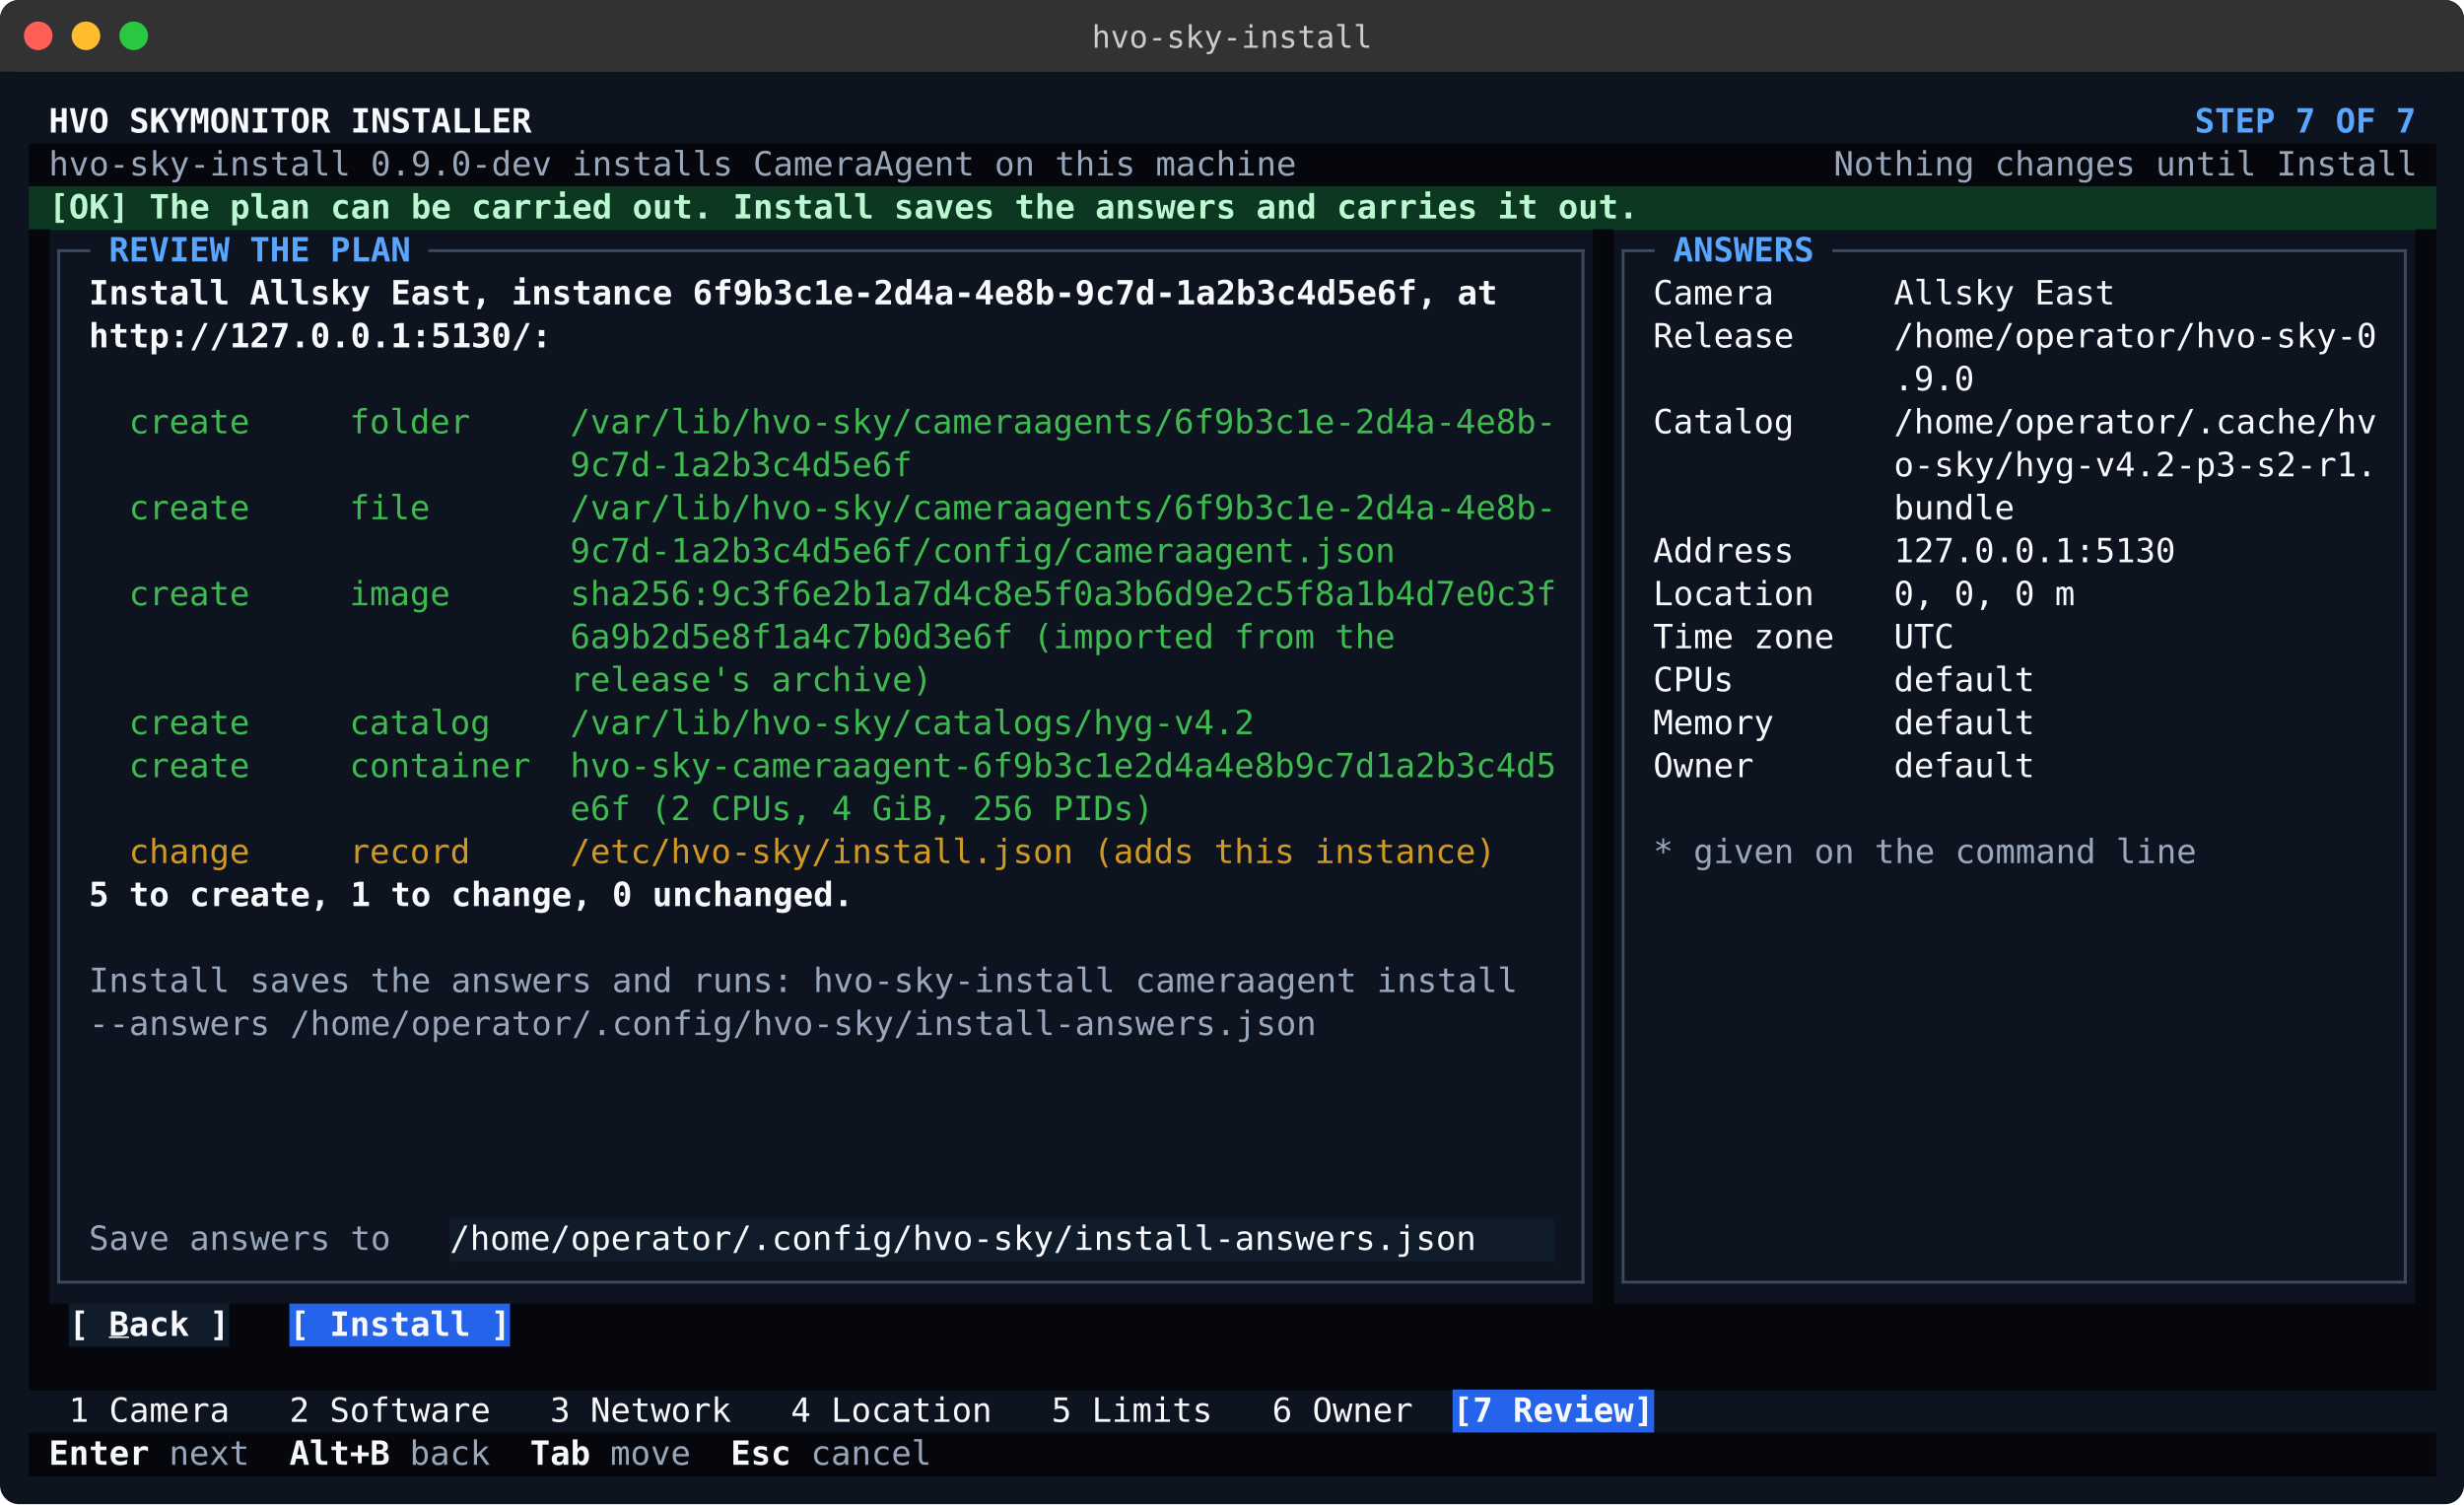
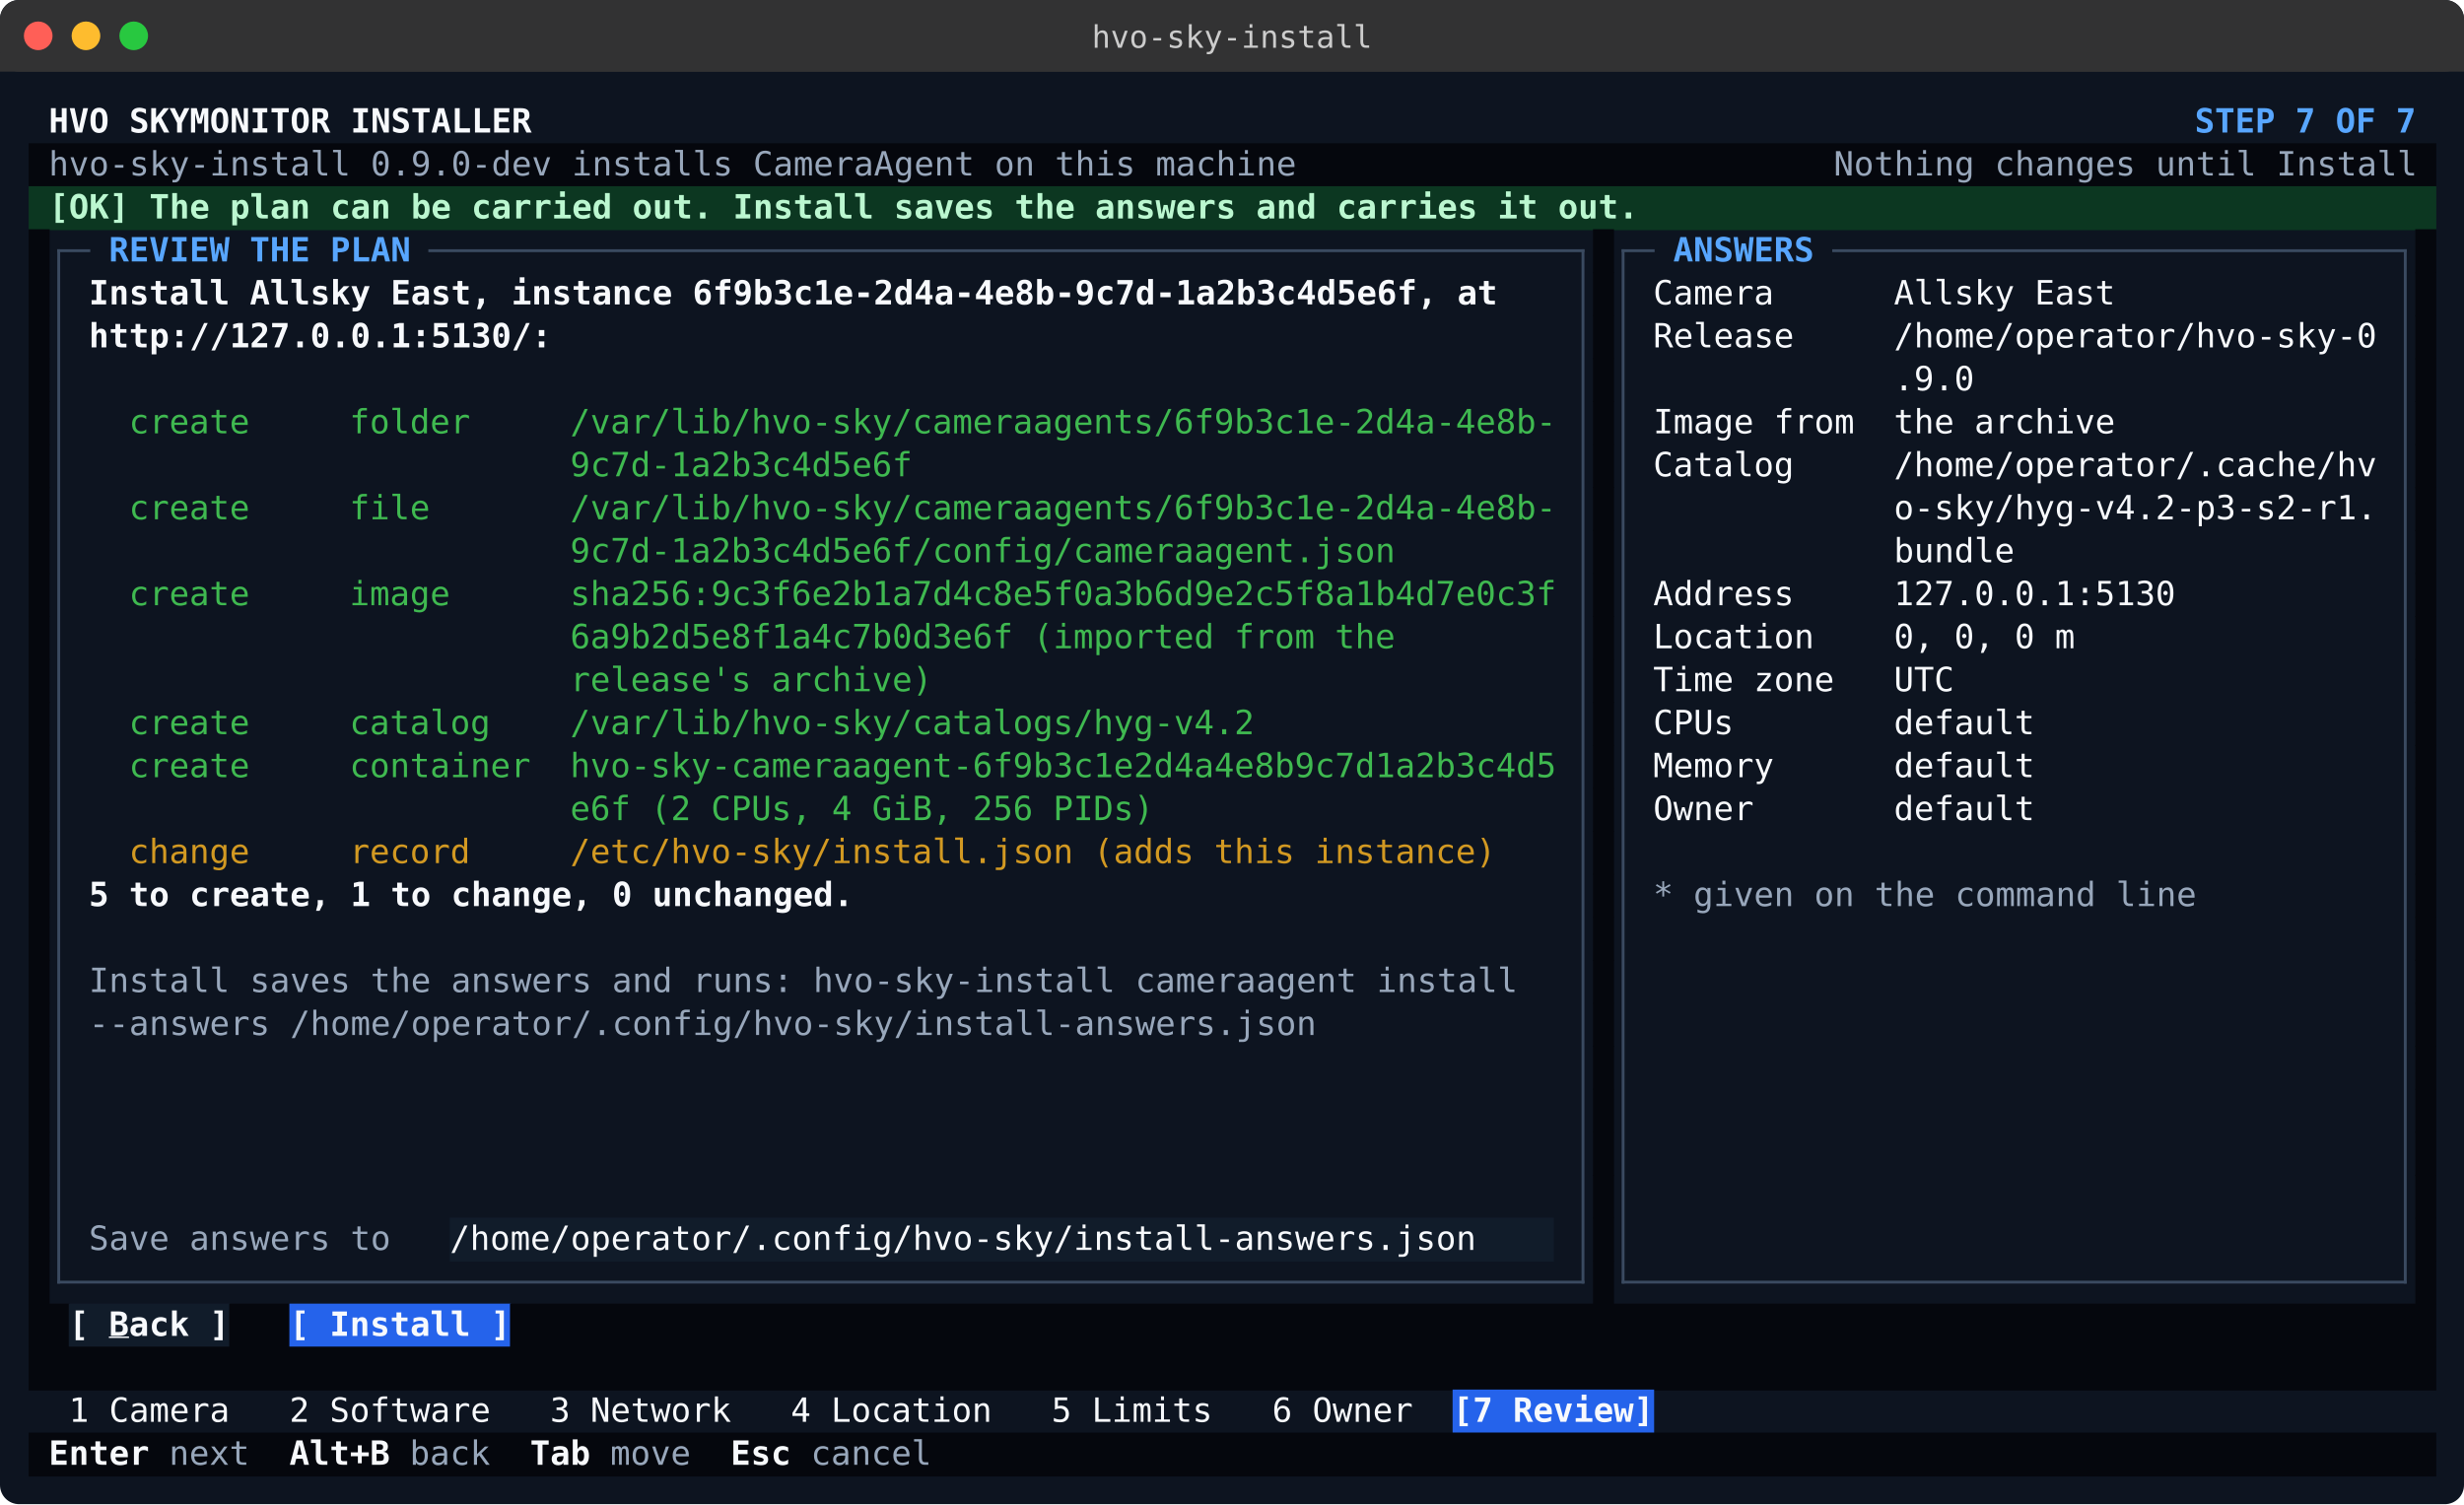
<svg xmlns="http://www.w3.org/2000/svg" width="1032" height="630" viewBox="0 0 1032.00 630.00" role="img" aria-label="hvo-sky-install">
  <g font-family="ui-monospace, SFMono-Regular, 'Cascadia Mono', 'DejaVu Sans Mono', Menlo, Consolas, 'Liberation Mono', monospace" font-size="14" xml:space="preserve" style="white-space: pre">
    <rect x="0" y="0" width="1032.00" height="630.00" rx="8" fill="#0d1420" />
    <rect x="0" y="0" width="1032.00" height="30" rx="8" fill="#323233" />
    <rect x="0" y="22" width="1032.00" height="8" fill="#323233" />
    <circle cx="16" cy="15.0" r="6" fill="#ff5f57" />
    <circle cx="36" cy="15.0" r="6" fill="#febc2e" />
    <circle cx="56" cy="15.0" r="6" fill="#28c840" />
    <text x="516.00" y="20.0" fill="#cccccc" text-anchor="middle" font-size="13">hvo-sky-install</text>
    <rect x="12.00" y="60" width="1008.40" height="18.4" fill="#05070d" />
    <rect x="12.00" y="78" width="1008.40" height="18.4" fill="#0c3721" />
    <rect x="12.00" y="96" width="8.80" height="18.4" fill="#05070d" />
    <rect x="667.20" y="96" width="8.80" height="18.4" fill="#05070d" />
    <rect x="1011.60" y="96" width="8.80" height="18.4" fill="#05070d" />
    <rect x="12.00" y="114" width="8.80" height="18.4" fill="#05070d" />
    <rect x="667.20" y="114" width="8.80" height="18.4" fill="#05070d" />
    <rect x="1011.60" y="114" width="8.80" height="18.4" fill="#05070d" />
    <rect x="12.00" y="132" width="8.80" height="18.4" fill="#05070d" />
    <rect x="667.20" y="132" width="8.80" height="18.4" fill="#05070d" />
    <rect x="1011.60" y="132" width="8.80" height="18.4" fill="#05070d" />
    <rect x="12.00" y="150" width="8.80" height="18.4" fill="#05070d" />
    <rect x="667.20" y="150" width="8.80" height="18.4" fill="#05070d" />
    <rect x="1011.60" y="150" width="8.80" height="18.4" fill="#05070d" />
    <rect x="12.00" y="168" width="8.80" height="18.4" fill="#05070d" />
    <rect x="667.20" y="168" width="8.80" height="18.4" fill="#05070d" />
    <rect x="1011.60" y="168" width="8.80" height="18.4" fill="#05070d" />
    <rect x="12.00" y="186" width="8.80" height="18.4" fill="#05070d" />
    <rect x="667.20" y="186" width="8.80" height="18.4" fill="#05070d" />
    <rect x="1011.60" y="186" width="8.80" height="18.4" fill="#05070d" />
    <rect x="12.00" y="204" width="8.80" height="18.4" fill="#05070d" />
    <rect x="667.20" y="204" width="8.80" height="18.4" fill="#05070d" />
    <rect x="1011.60" y="204" width="8.80" height="18.4" fill="#05070d" />
    <rect x="12.00" y="222" width="8.80" height="18.4" fill="#05070d" />
    <rect x="667.20" y="222" width="8.80" height="18.4" fill="#05070d" />
    <rect x="1011.60" y="222" width="8.80" height="18.4" fill="#05070d" />
    <rect x="12.00" y="240" width="8.80" height="18.4" fill="#05070d" />
    <rect x="667.20" y="240" width="8.80" height="18.4" fill="#05070d" />
    <rect x="1011.60" y="240" width="8.80" height="18.4" fill="#05070d" />
    <rect x="12.00" y="258" width="8.80" height="18.4" fill="#05070d" />
    <rect x="667.20" y="258" width="8.80" height="18.4" fill="#05070d" />
    <rect x="1011.60" y="258" width="8.80" height="18.4" fill="#05070d" />
    <rect x="12.00" y="276" width="8.80" height="18.4" fill="#05070d" />
    <rect x="667.20" y="276" width="8.80" height="18.4" fill="#05070d" />
    <rect x="1011.60" y="276" width="8.80" height="18.4" fill="#05070d" />
    <rect x="12.00" y="294" width="8.80" height="18.4" fill="#05070d" />
    <rect x="667.20" y="294" width="8.80" height="18.4" fill="#05070d" />
    <rect x="1011.60" y="294" width="8.80" height="18.4" fill="#05070d" />
    <rect x="12.00" y="312" width="8.80" height="18.4" fill="#05070d" />
    <rect x="667.20" y="312" width="8.80" height="18.4" fill="#05070d" />
    <rect x="1011.60" y="312" width="8.80" height="18.4" fill="#05070d" />
    <rect x="12.00" y="330" width="8.80" height="18.4" fill="#05070d" />
    <rect x="667.20" y="330" width="8.80" height="18.4" fill="#05070d" />
    <rect x="1011.60" y="330" width="8.80" height="18.4" fill="#05070d" />
    <rect x="12.00" y="348" width="8.80" height="18.4" fill="#05070d" />
    <rect x="667.20" y="348" width="8.80" height="18.4" fill="#05070d" />
    <rect x="1011.60" y="348" width="8.80" height="18.4" fill="#05070d" />
    <rect x="12.00" y="366" width="8.80" height="18.4" fill="#05070d" />
    <rect x="667.20" y="366" width="8.80" height="18.4" fill="#05070d" />
    <rect x="1011.60" y="366" width="8.80" height="18.4" fill="#05070d" />
    <rect x="12.00" y="384" width="8.80" height="18.4" fill="#05070d" />
    <rect x="667.20" y="384" width="8.80" height="18.4" fill="#05070d" />
    <rect x="1011.60" y="384" width="8.80" height="18.4" fill="#05070d" />
    <rect x="12.00" y="402" width="8.80" height="18.4" fill="#05070d" />
    <rect x="667.20" y="402" width="8.80" height="18.4" fill="#05070d" />
    <rect x="1011.60" y="402" width="8.80" height="18.4" fill="#05070d" />
    <rect x="12.00" y="420" width="8.80" height="18.4" fill="#05070d" />
    <rect x="667.20" y="420" width="8.80" height="18.4" fill="#05070d" />
    <rect x="1011.60" y="420" width="8.80" height="18.4" fill="#05070d" />
    <rect x="12.00" y="438" width="8.80" height="18.4" fill="#05070d" />
    <rect x="667.20" y="438" width="8.80" height="18.4" fill="#05070d" />
    <rect x="1011.60" y="438" width="8.80" height="18.4" fill="#05070d" />
    <rect x="12.00" y="456" width="8.80" height="18.4" fill="#05070d" />
    <rect x="667.20" y="456" width="8.80" height="18.4" fill="#05070d" />
    <rect x="1011.60" y="456" width="8.80" height="18.4" fill="#05070d" />
    <rect x="12.00" y="474" width="8.80" height="18.4" fill="#05070d" />
    <rect x="667.20" y="474" width="8.80" height="18.4" fill="#05070d" />
    <rect x="1011.60" y="474" width="8.80" height="18.4" fill="#05070d" />
    <rect x="12.00" y="492" width="8.80" height="18.4" fill="#05070d" />
    <rect x="667.20" y="492" width="8.80" height="18.4" fill="#05070d" />
    <rect x="1011.60" y="492" width="8.80" height="18.4" fill="#05070d" />
    <rect x="12.00" y="510" width="8.80" height="18.4" fill="#05070d" />
    <rect x="188.40" y="510" width="462.40" height="18.4" fill="#111c2a" />
    <rect x="667.20" y="510" width="8.80" height="18.4" fill="#05070d" />
    <rect x="1011.60" y="510" width="8.80" height="18.4" fill="#05070d" />
    <rect x="12.00" y="528" width="8.80" height="18.4" fill="#05070d" />
    <rect x="667.20" y="528" width="8.80" height="18.4" fill="#05070d" />
    <rect x="1011.60" y="528" width="8.80" height="18.4" fill="#05070d" />
    <rect x="12.00" y="546" width="17.20" height="18.4" fill="#05070d" />
    <rect x="28.80" y="546" width="67.60" height="18.4" fill="#111c2a" />
    <rect x="96.00" y="546" width="25.60" height="18.4" fill="#05070d" />
    <rect x="121.20" y="546" width="92.80" height="18.4" fill="#2563eb" />
    <rect x="213.60" y="546" width="806.80" height="18.4" fill="#05070d" />
    <rect x="12.00" y="564" width="1008.40" height="18.4" fill="#05070d" />
    <rect x="608.40" y="582" width="84.40" height="18.4" fill="#2563eb" />
    <rect x="12.00" y="600" width="1008.40" height="18.4" fill="#05070d" />
    <line x1="24.60" y1="104.40" x2="24.60" y2="537.60" stroke="#3a4a60" stroke-width="1.2" />
    <line x1="24.00" y1="105.00" x2="37.80" y2="105.00" stroke="#3a4a60" stroke-width="1.2" />
    <line x1="179.40" y1="105.00" x2="663.60" y2="105.00" stroke="#3a4a60" stroke-width="1.2" />
    <line x1="679.20" y1="105.00" x2="693.00" y2="105.00" stroke="#3a4a60" stroke-width="1.2" />
    <line x1="767.40" y1="105.00" x2="1008.00" y2="105.00" stroke="#3a4a60" stroke-width="1.2" />
    <line x1="663.00" y1="104.40" x2="663.00" y2="537.60" stroke="#3a4a60" stroke-width="1.2" />
    <line x1="679.80" y1="104.40" x2="679.80" y2="537.60" stroke="#3a4a60" stroke-width="1.2" />
    <line x1="1007.40" y1="104.40" x2="1007.40" y2="537.60" stroke="#3a4a60" stroke-width="1.2" />
    <line x1="24.00" y1="537.00" x2="663.60" y2="537.00" stroke="#3a4a60" stroke-width="1.2" />
    <line x1="679.20" y1="537.00" x2="1008.00" y2="537.00" stroke="#3a4a60" stroke-width="1.2" />
    <text x="20.40" y="55.50" fill="#f7f9fc" textLength="201.60" lengthAdjust="spacingAndGlyphs" font-weight="bold">HVO SKYMONITOR INSTALLER</text>
    <text x="919.20" y="55.50" fill="#58a6ff" textLength="92.40" lengthAdjust="spacingAndGlyphs" font-weight="bold">STEP 7 OF 7</text>
    <text x="20.40" y="73.50" fill="#98a7bb" textLength="520.80" lengthAdjust="spacingAndGlyphs">hvo-sky-install 0.9.0-dev installs CameraAgent on this machine</text>
    <text x="768.00" y="73.50" fill="#98a7bb" textLength="243.60" lengthAdjust="spacingAndGlyphs">Nothing changes until Install</text>
    <text x="20.40" y="91.50" fill="#bbf7d0" textLength="663.60" lengthAdjust="spacingAndGlyphs" font-weight="bold">[OK] The plan can be carried out. Install saves the answers and carries it out.</text>
    <text x="45.60" y="109.50" fill="#58a6ff" textLength="126.00" lengthAdjust="spacingAndGlyphs" font-weight="bold">REVIEW THE PLAN</text>
    <text x="700.80" y="109.50" fill="#58a6ff" textLength="58.80" lengthAdjust="spacingAndGlyphs" font-weight="bold">ANSWERS</text>
    <text x="37.20" y="127.50" fill="#f7f9fc" textLength="588.00" lengthAdjust="spacingAndGlyphs" font-weight="bold">Install Allsky East, instance 6f9b3c1e-2d4a-4e8b-9c7d-1a2b3c4d5e6f, at</text>
    <text x="692.40" y="127.50" fill="#f7f9fc" textLength="50.40" lengthAdjust="spacingAndGlyphs">Camera</text>
    <text x="793.20" y="127.50" fill="#f7f9fc" textLength="92.40" lengthAdjust="spacingAndGlyphs">Allsky East</text>
    <text x="37.20" y="145.50" fill="#f7f9fc" textLength="193.20" lengthAdjust="spacingAndGlyphs" font-weight="bold">http://127.0.0.1:5130/:</text>
    <text x="692.40" y="145.50" fill="#f7f9fc" textLength="58.80" lengthAdjust="spacingAndGlyphs">Release</text>
    <text x="793.20" y="145.50" fill="#f7f9fc" textLength="201.60" lengthAdjust="spacingAndGlyphs">/home/operator/hvo-sky-0</text>
    <text x="793.20" y="163.50" fill="#f7f9fc" textLength="33.60" lengthAdjust="spacingAndGlyphs">.9.0</text>
    <text x="54.00" y="181.50" fill="#3fb950" textLength="50.40" lengthAdjust="spacingAndGlyphs">create</text>
    <text x="146.40" y="181.50" fill="#3fb950" textLength="50.40" lengthAdjust="spacingAndGlyphs">folder</text>
    <text x="238.80" y="181.50" fill="#3fb950" textLength="411.60" lengthAdjust="spacingAndGlyphs">/var/lib/hvo-sky/cameraagents/6f9b3c1e-2d4a-4e8b-</text>
-     <text x="692.40" y="181.50" fill="#f7f9fc" textLength="58.80" lengthAdjust="spacingAndGlyphs">Catalog</text>
-     <text x="793.20" y="181.50" fill="#f7f9fc" textLength="201.60" lengthAdjust="spacingAndGlyphs">/home/operator/.cache/hv</text>
+     <text x="692.40" y="181.50" fill="#f7f9fc" textLength="84.00" lengthAdjust="spacingAndGlyphs">Image from</text>
+     <text x="793.20" y="181.50" fill="#f7f9fc" textLength="92.40" lengthAdjust="spacingAndGlyphs">the archive</text>
    <text x="238.80" y="199.50" fill="#3fb950" textLength="142.80" lengthAdjust="spacingAndGlyphs">9c7d-1a2b3c4d5e6f</text>
-     <text x="793.20" y="199.50" fill="#f7f9fc" textLength="201.60" lengthAdjust="spacingAndGlyphs">o-sky/hyg-v4.2-p3-s2-r1.</text>
+     <text x="692.40" y="199.50" fill="#f7f9fc" textLength="58.80" lengthAdjust="spacingAndGlyphs">Catalog</text>
+     <text x="793.20" y="199.50" fill="#f7f9fc" textLength="201.60" lengthAdjust="spacingAndGlyphs">/home/operator/.cache/hv</text>
    <text x="54.00" y="217.50" fill="#3fb950" textLength="50.40" lengthAdjust="spacingAndGlyphs">create</text>
    <text x="146.40" y="217.50" fill="#3fb950" textLength="33.60" lengthAdjust="spacingAndGlyphs">file</text>
    <text x="238.80" y="217.50" fill="#3fb950" textLength="411.60" lengthAdjust="spacingAndGlyphs">/var/lib/hvo-sky/cameraagents/6f9b3c1e-2d4a-4e8b-</text>
-     <text x="793.20" y="217.50" fill="#f7f9fc" textLength="50.40" lengthAdjust="spacingAndGlyphs">bundle</text>
+     <text x="793.20" y="217.50" fill="#f7f9fc" textLength="201.60" lengthAdjust="spacingAndGlyphs">o-sky/hyg-v4.2-p3-s2-r1.</text>
    <text x="238.80" y="235.50" fill="#3fb950" textLength="344.40" lengthAdjust="spacingAndGlyphs">9c7d-1a2b3c4d5e6f/config/cameraagent.json</text>
-     <text x="692.40" y="235.50" fill="#f7f9fc" textLength="58.80" lengthAdjust="spacingAndGlyphs">Address</text>
-     <text x="793.20" y="235.50" fill="#f7f9fc" textLength="117.60" lengthAdjust="spacingAndGlyphs">127.0.0.1:5130</text>
+     <text x="793.20" y="235.50" fill="#f7f9fc" textLength="50.40" lengthAdjust="spacingAndGlyphs">bundle</text>
    <text x="54.00" y="253.50" fill="#3fb950" textLength="50.40" lengthAdjust="spacingAndGlyphs">create</text>
    <text x="146.40" y="253.50" fill="#3fb950" textLength="42.00" lengthAdjust="spacingAndGlyphs">image</text>
    <text x="238.80" y="253.50" fill="#3fb950" textLength="411.60" lengthAdjust="spacingAndGlyphs">sha256:9c3f6e2b1a7d4c8e5f0a3b6d9e2c5f8a1b4d7e0c3f</text>
-     <text x="692.40" y="253.50" fill="#f7f9fc" textLength="67.20" lengthAdjust="spacingAndGlyphs">Location</text>
-     <text x="793.20" y="253.50" fill="#f7f9fc" textLength="75.60" lengthAdjust="spacingAndGlyphs">0, 0, 0 m</text>
+     <text x="692.40" y="253.50" fill="#f7f9fc" textLength="58.80" lengthAdjust="spacingAndGlyphs">Address</text>
+     <text x="793.20" y="253.50" fill="#f7f9fc" textLength="117.60" lengthAdjust="spacingAndGlyphs">127.0.0.1:5130</text>
    <text x="238.80" y="271.50" fill="#3fb950" textLength="344.40" lengthAdjust="spacingAndGlyphs">6a9b2d5e8f1a4c7b0d3e6f (imported from the</text>
-     <text x="692.40" y="271.50" fill="#f7f9fc" textLength="75.60" lengthAdjust="spacingAndGlyphs">Time zone</text>
-     <text x="793.20" y="271.50" fill="#f7f9fc" textLength="25.20" lengthAdjust="spacingAndGlyphs">UTC</text>
+     <text x="692.40" y="271.50" fill="#f7f9fc" textLength="67.20" lengthAdjust="spacingAndGlyphs">Location</text>
+     <text x="793.20" y="271.50" fill="#f7f9fc" textLength="75.60" lengthAdjust="spacingAndGlyphs">0, 0, 0 m</text>
    <text x="238.80" y="289.50" fill="#3fb950" textLength="151.20" lengthAdjust="spacingAndGlyphs">release's archive)</text>
-     <text x="692.40" y="289.50" fill="#f7f9fc" textLength="33.60" lengthAdjust="spacingAndGlyphs">CPUs</text>
-     <text x="793.20" y="289.50" fill="#f7f9fc" textLength="58.80" lengthAdjust="spacingAndGlyphs">default</text>
+     <text x="692.40" y="289.50" fill="#f7f9fc" textLength="75.60" lengthAdjust="spacingAndGlyphs">Time zone</text>
+     <text x="793.20" y="289.50" fill="#f7f9fc" textLength="25.20" lengthAdjust="spacingAndGlyphs">UTC</text>
    <text x="54.00" y="307.50" fill="#3fb950" textLength="50.40" lengthAdjust="spacingAndGlyphs">create</text>
    <text x="146.40" y="307.50" fill="#3fb950" textLength="58.80" lengthAdjust="spacingAndGlyphs">catalog</text>
    <text x="238.80" y="307.50" fill="#3fb950" textLength="285.60" lengthAdjust="spacingAndGlyphs">/var/lib/hvo-sky/catalogs/hyg-v4.2</text>
-     <text x="692.40" y="307.50" fill="#f7f9fc" textLength="50.40" lengthAdjust="spacingAndGlyphs">Memory</text>
+     <text x="692.40" y="307.50" fill="#f7f9fc" textLength="33.60" lengthAdjust="spacingAndGlyphs">CPUs</text>
    <text x="793.20" y="307.50" fill="#f7f9fc" textLength="58.80" lengthAdjust="spacingAndGlyphs">default</text>
    <text x="54.00" y="325.50" fill="#3fb950" textLength="50.40" lengthAdjust="spacingAndGlyphs">create</text>
    <text x="146.40" y="325.50" fill="#3fb950" textLength="75.60" lengthAdjust="spacingAndGlyphs">container</text>
    <text x="238.80" y="325.50" fill="#3fb950" textLength="411.60" lengthAdjust="spacingAndGlyphs">hvo-sky-cameraagent-6f9b3c1e2d4a4e8b9c7d1a2b3c4d5</text>
-     <text x="692.40" y="325.50" fill="#f7f9fc" textLength="42.00" lengthAdjust="spacingAndGlyphs">Owner</text>
+     <text x="692.40" y="325.50" fill="#f7f9fc" textLength="50.40" lengthAdjust="spacingAndGlyphs">Memory</text>
    <text x="793.20" y="325.50" fill="#f7f9fc" textLength="58.80" lengthAdjust="spacingAndGlyphs">default</text>
    <text x="238.80" y="343.50" fill="#3fb950" textLength="243.60" lengthAdjust="spacingAndGlyphs">e6f (2 CPUs, 4 GiB, 256 PIDs)</text>
+     <text x="692.40" y="343.50" fill="#f7f9fc" textLength="42.00" lengthAdjust="spacingAndGlyphs">Owner</text>
+     <text x="793.20" y="343.50" fill="#f7f9fc" textLength="58.80" lengthAdjust="spacingAndGlyphs">default</text>
    <text x="54.00" y="361.50" fill="#d29922" textLength="50.40" lengthAdjust="spacingAndGlyphs">change</text>
    <text x="146.40" y="361.50" fill="#d29922" textLength="50.40" lengthAdjust="spacingAndGlyphs">record</text>
    <text x="238.80" y="361.50" fill="#d29922" textLength="386.40" lengthAdjust="spacingAndGlyphs">/etc/hvo-sky/install.json (adds this instance)</text>
-     <text x="692.40" y="361.50" fill="#98a7bb" textLength="226.80" lengthAdjust="spacingAndGlyphs">* given on the command line</text>
    <text x="37.20" y="379.50" fill="#f7f9fc" textLength="319.20" lengthAdjust="spacingAndGlyphs" font-weight="bold">5 to create, 1 to change, 0 unchanged.</text>
+     <text x="692.40" y="379.50" fill="#98a7bb" textLength="226.80" lengthAdjust="spacingAndGlyphs">* given on the command line</text>
    <text x="37.20" y="415.50" fill="#98a7bb" textLength="596.40" lengthAdjust="spacingAndGlyphs">Install saves the answers and runs: hvo-sky-install cameraagent install</text>
    <text x="37.20" y="433.50" fill="#98a7bb" textLength="512.40" lengthAdjust="spacingAndGlyphs">--answers /home/operator/.config/hvo-sky/install-answers.json</text>
    <text x="37.20" y="523.50" fill="#98a7bb" textLength="126.00" lengthAdjust="spacingAndGlyphs">Save answers to</text>
    <text x="188.40" y="523.50" fill="#f7f9fc" textLength="428.40" lengthAdjust="spacingAndGlyphs">/home/operator/.config/hvo-sky/install-answers.json</text>
    <text x="28.80" y="559.50" fill="#f7f9fc" font-weight="bold">[</text>
    <text x="45.60" y="559.50" fill="#f7f9fc" font-weight="bold" text-decoration="underline">B</text>
    <text x="54.00" y="559.50" fill="#f7f9fc" textLength="42.00" lengthAdjust="spacingAndGlyphs" font-weight="bold">ack ]</text>
    <text x="121.20" y="559.50" fill="#f7f9fc" textLength="92.40" lengthAdjust="spacingAndGlyphs" font-weight="bold">[ Install ]</text>
    <text x="28.80" y="595.50" fill="#f7f9fc" textLength="67.20" lengthAdjust="spacingAndGlyphs">1 Camera</text>
    <text x="121.20" y="595.50" fill="#f7f9fc" textLength="84.00" lengthAdjust="spacingAndGlyphs">2 Software</text>
    <text x="230.40" y="595.50" fill="#f7f9fc" textLength="75.60" lengthAdjust="spacingAndGlyphs">3 Network</text>
    <text x="331.20" y="595.50" fill="#f7f9fc" textLength="84.00" lengthAdjust="spacingAndGlyphs">4 Location</text>
    <text x="440.40" y="595.50" fill="#f7f9fc" textLength="67.20" lengthAdjust="spacingAndGlyphs">5 Limits</text>
    <text x="532.80" y="595.50" fill="#f7f9fc" textLength="58.80" lengthAdjust="spacingAndGlyphs">6 Owner</text>
    <text x="608.40" y="595.50" fill="#f7f9fc" textLength="84.00" lengthAdjust="spacingAndGlyphs" font-weight="bold">[7 Review]</text>
    <text x="20.40" y="613.50" fill="#f7f9fc" textLength="42.00" lengthAdjust="spacingAndGlyphs" font-weight="bold">Enter</text>
    <text x="70.80" y="613.50" fill="#98a7bb" textLength="33.60" lengthAdjust="spacingAndGlyphs">next</text>
    <text x="121.20" y="613.50" fill="#f7f9fc" textLength="42.00" lengthAdjust="spacingAndGlyphs" font-weight="bold">Alt+B</text>
    <text x="171.60" y="613.50" fill="#98a7bb" textLength="33.60" lengthAdjust="spacingAndGlyphs">back</text>
    <text x="222.00" y="613.50" fill="#f7f9fc" textLength="25.20" lengthAdjust="spacingAndGlyphs" font-weight="bold">Tab</text>
    <text x="255.60" y="613.50" fill="#98a7bb" textLength="33.60" lengthAdjust="spacingAndGlyphs">move</text>
    <text x="306.00" y="613.50" fill="#f7f9fc" textLength="25.20" lengthAdjust="spacingAndGlyphs" font-weight="bold">Esc</text>
    <text x="339.60" y="613.50" fill="#98a7bb" textLength="50.40" lengthAdjust="spacingAndGlyphs">cancel</text>
  </g>
</svg>
